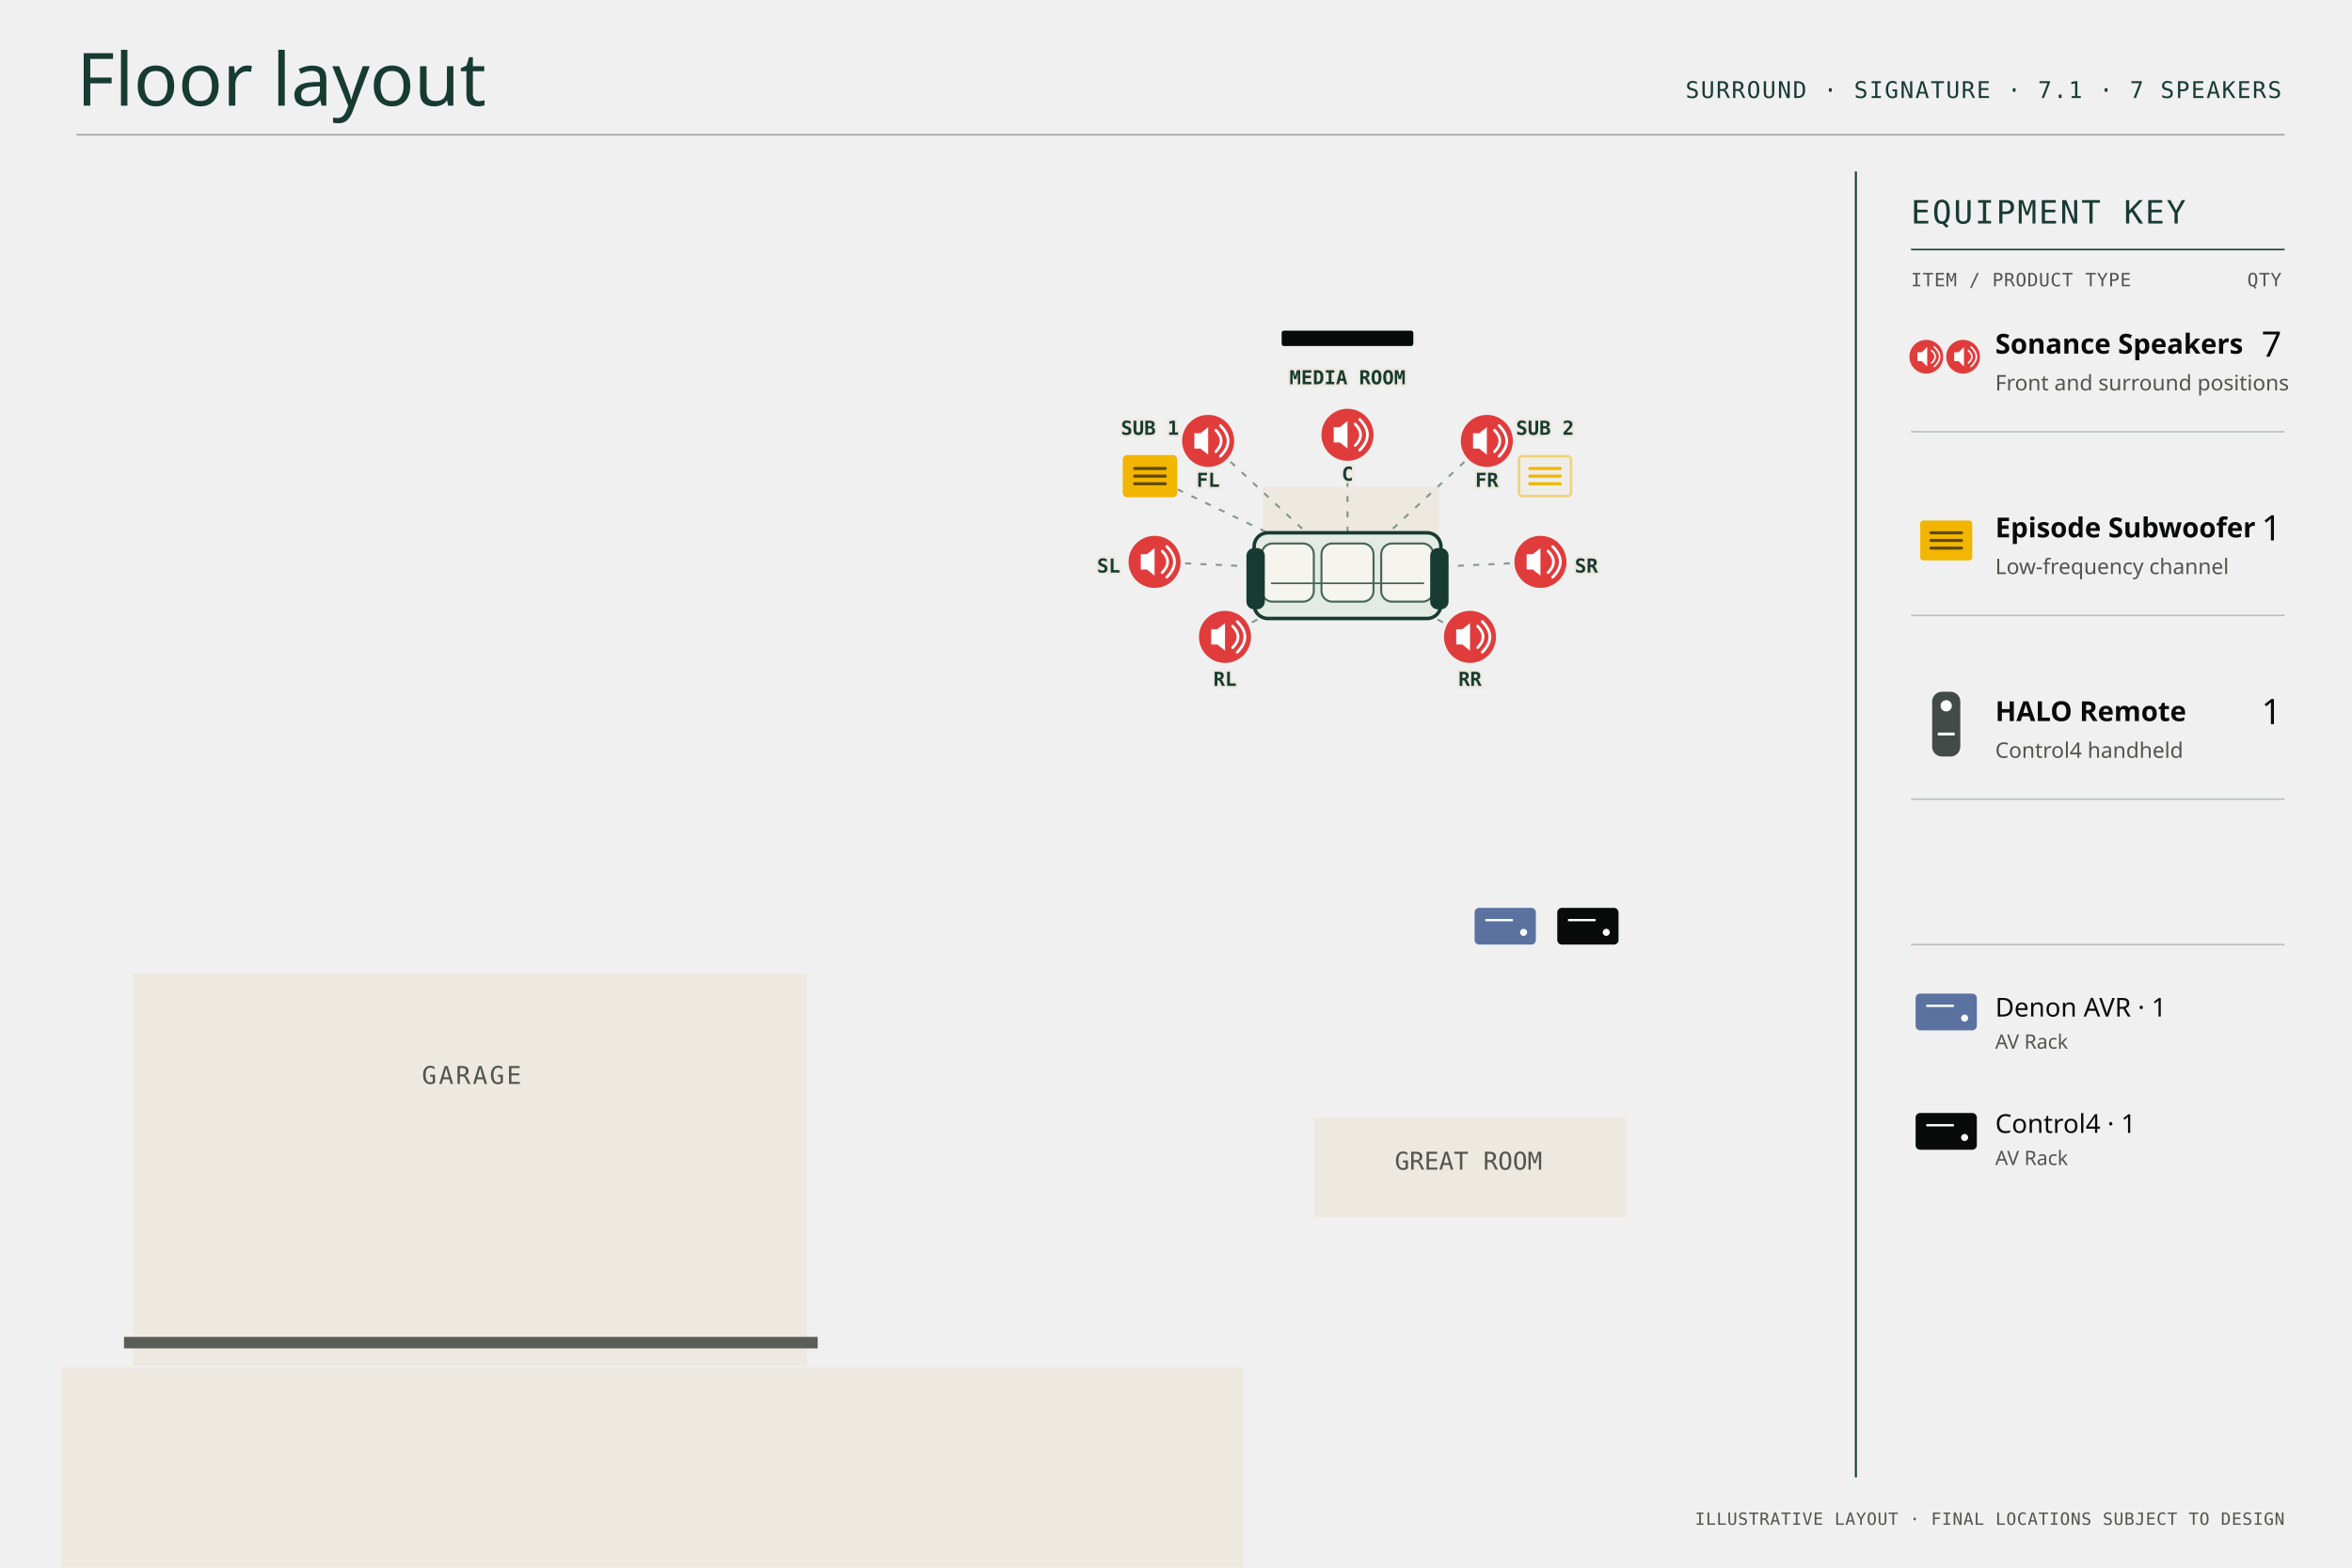
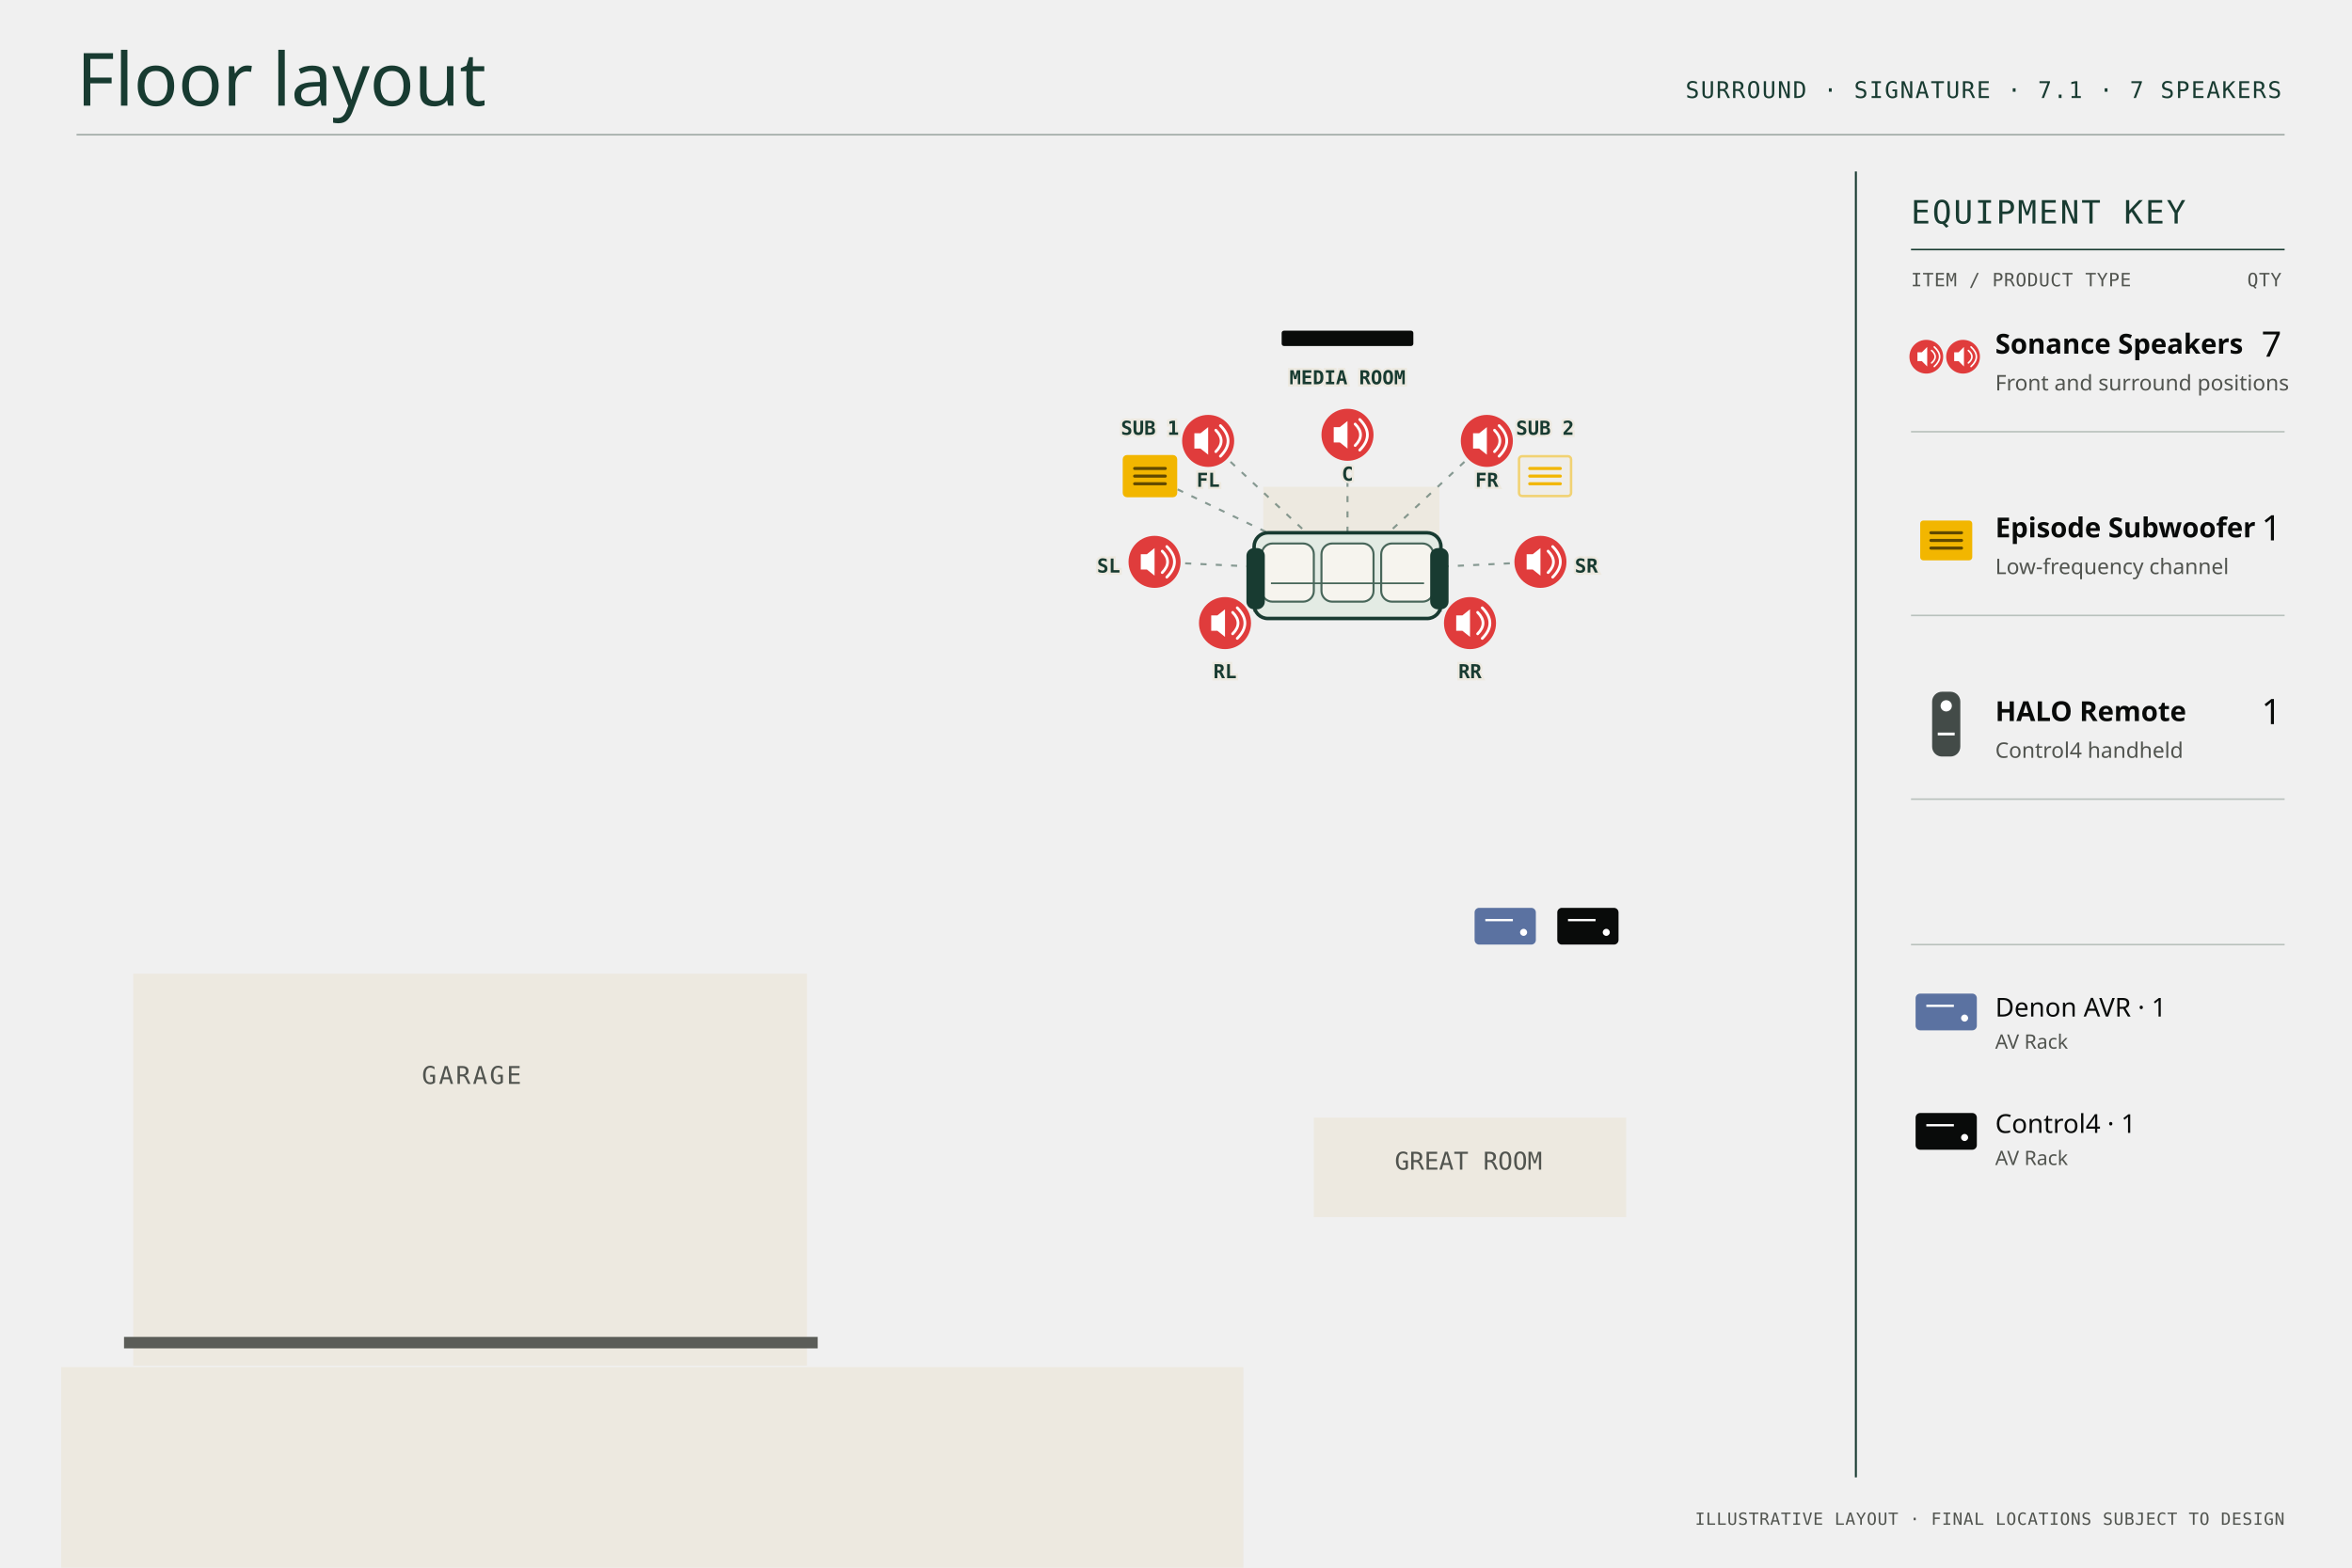
<svg xmlns="http://www.w3.org/2000/svg" viewBox="0 0 1536 1024" width="1536" height="1024" role="img" aria-label="Surround Signature floor layout and equipment key">
  <text x="50" y="69" fill="#183B31" font-family="Schibsted Grotesk,sans-serif" font-size="48">Floor layout</text>
  <text x="1490" y="64" fill="#183B31" font-family="IBM Plex Mono,monospace" font-size="15" letter-spacing=".065em" text-anchor="end">SURROUND · SIGNATURE · 7.1 · 7 SPEAKERS</text>
  <line x1="50" y1="88" x2="1492" y2="88" stroke="#9DA7A3" stroke-width="1" />
  <g data-pradera-architectural-cleanup="garage" aria-label="Open garage architectural reference">
    <rect x="87" y="636" width="440" height="256" fill="#EDE9E0" />
    <rect x="40" y="893" width="772" height="131" fill="#EDE9E0" />
    <line x1="81" y1="877" x2="534" y2="877" stroke="#5B5D58" stroke-width="7.5" />
    <text x="308" y="708" fill="#51544F" text-anchor="middle" font-family="IBM Plex Mono,monospace" font-size="16" font-weight="500" letter-spacing=".09em">GARAGE</text>
  </g>
  <g data-surround-large-room="true">
    <rect x="825" y="318" width="115" height="34" fill="#EDE9E0" />
    <rect x="858" y="730" width="204" height="65" fill="#EDE9E0" />
    <text x="959" y="764" fill="#51544F" text-anchor="middle" font-family="IBM Plex Mono,monospace" font-size="16" font-weight="500">GREAT ROOM</text>
    <rect x="837" y="216" width="86" height="10" rx="1.5" fill="#090B0A" />
    <text x="880" y="251" font-family="IBM Plex Mono,monospace" font-size="12.6" font-weight="600" fill="#183B31" stroke="#EDE9E0" stroke-width="3" paint-order="stroke" text-anchor="middle">MEDIA ROOM</text>
    <g stroke="#557267" stroke-width="1.35" stroke-dasharray="4 6" stroke-opacity=".68" fill="none" aria-hidden="true">
      <line x1="789" y1="288" x2="880" y2="373" />
      <line x1="880" y1="284" x2="880" y2="373" />
      <line x1="971" y1="288" x2="880" y2="373" />
      <line x1="754" y1="367" x2="880" y2="373" />
      <line x1="1006" y1="367" x2="880" y2="373" />
-       <line x1="800" y1="416" x2="880" y2="373" />
-       <line x1="960" y1="416" x2="880" y2="373" />
+       <line x1="800" y1="407" x2="880" y2="373" />
+       <line x1="960" y1="407" x2="880" y2="373" />
      <line x1="751" y1="311" x2="880" y2="373" />
    </g>
    <g transform="translate(789,288)" data-active="true">
      <circle r="17" fill="#E03C3C" />
      <path d="M-9 -5h4l5 -4v18l-5 -4h-4z" fill="#FFF" />
      <path d="M5 -7q7 7 0 14M8 -10q10 10 0 20" stroke="#FFF" fill="none" stroke-width="1.8" stroke-linecap="round" />
    </g>
    <g transform="translate(880,284)" data-active="true">
      <circle r="17" fill="#E03C3C" />
      <path d="M-9 -5h4l5 -4v18l-5 -4h-4z" fill="#FFF" />
      <path d="M5 -7q7 7 0 14M8 -10q10 10 0 20" stroke="#FFF" fill="none" stroke-width="1.8" stroke-linecap="round" />
    </g>
    <g transform="translate(971,288)" data-active="true">
      <circle r="17" fill="#E03C3C" />
      <path d="M-9 -5h4l5 -4v18l-5 -4h-4z" fill="#FFF" />
      <path d="M5 -7q7 7 0 14M8 -10q10 10 0 20" stroke="#FFF" fill="none" stroke-width="1.8" stroke-linecap="round" />
    </g>
    <g transform="translate(754,367)" data-active="true">
      <circle r="17" fill="#E03C3C" />
      <path d="M-9 -5h4l5 -4v18l-5 -4h-4z" fill="#FFF" />
      <path d="M5 -7q7 7 0 14M8 -10q10 10 0 20" stroke="#FFF" fill="none" stroke-width="1.8" stroke-linecap="round" />
    </g>
    <g transform="translate(1006,367)" data-active="true">
      <circle r="17" fill="#E03C3C" />
      <path d="M-9 -5h4l5 -4v18l-5 -4h-4z" fill="#FFF" />
      <path d="M5 -7q7 7 0 14M8 -10q10 10 0 20" stroke="#FFF" fill="none" stroke-width="1.8" stroke-linecap="round" />
    </g>
-     <g transform="translate(800,416)" data-active="true">
+     <g transform="translate(800,407)" data-active="true">
      <circle r="17" fill="#E03C3C" />
      <path d="M-9 -5h4l5 -4v18l-5 -4h-4z" fill="#FFF" />
      <path d="M5 -7q7 7 0 14M8 -10q10 10 0 20" stroke="#FFF" fill="none" stroke-width="1.8" stroke-linecap="round" />
    </g>
-     <g transform="translate(960,416)" data-active="true">
+     <g transform="translate(960,407)" data-active="true">
      <circle r="17" fill="#E03C3C" />
      <path d="M-9 -5h4l5 -4v18l-5 -4h-4z" fill="#FFF" />
      <path d="M5 -7q7 7 0 14M8 -10q10 10 0 20" stroke="#FFF" fill="none" stroke-width="1.8" stroke-linecap="round" />
    </g>
    <g transform="translate(751,311)" data-sub-active="true">
      <rect x="-17" y="-13" width="34" height="26" rx="2" fill="#F2B600" stroke="#F2B600" stroke-width="1.6" />
      <path d="M-10 -5H10M-10 0H10M-10 5H10" stroke="#604900" stroke-width="2" stroke-linecap="round" />
    </g>
    <g transform="translate(1009,311)" data-sub-active="false">
      <rect x="-17" y="-13" width="34" height="26" rx="2" fill="#EDE9E0" stroke="#F2B600" stroke-width="1.6" opacity=".52" />
      <path d="M-10 -5H10M-10 0H10M-10 5H10" stroke="#F2B600" stroke-width="2" stroke-linecap="round" />
    </g>
    <text x="789" y="318" font-family="IBM Plex Mono,monospace" font-size="12.6" font-weight="600" fill="#183B31" stroke="#EDE9E0" stroke-width="3" paint-order="stroke" text-anchor="middle">FL</text>
    <text x="880" y="314" font-family="IBM Plex Mono,monospace" font-size="12.6" font-weight="600" fill="#183B31" stroke="#EDE9E0" stroke-width="3" paint-order="stroke" text-anchor="middle">C</text>
    <text x="971" y="318" font-family="IBM Plex Mono,monospace" font-size="12.6" font-weight="600" fill="#183B31" stroke="#EDE9E0" stroke-width="3" paint-order="stroke" text-anchor="middle">FR</text>
    <text x="724" y="374" font-family="IBM Plex Mono,monospace" font-size="12.6" font-weight="600" fill="#183B31" stroke="#EDE9E0" stroke-width="3" paint-order="stroke" text-anchor="middle">SL</text>
    <text x="1036" y="374" font-family="IBM Plex Mono,monospace" font-size="12.6" font-weight="600" fill="#183B31" stroke="#EDE9E0" stroke-width="3" paint-order="stroke" text-anchor="middle">SR</text>
-     <text x="800" y="448" font-family="IBM Plex Mono,monospace" font-size="12.6" font-weight="600" fill="#183B31" stroke="#EDE9E0" stroke-width="3" paint-order="stroke" text-anchor="middle">RL</text>
-     <text x="960" y="448" font-family="IBM Plex Mono,monospace" font-size="12.6" font-weight="600" fill="#183B31" stroke="#EDE9E0" stroke-width="3" paint-order="stroke" text-anchor="middle">RR</text>
+     <text x="800" y="443" font-family="IBM Plex Mono,monospace" font-size="12.6" font-weight="600" fill="#183B31" stroke="#EDE9E0" stroke-width="3" paint-order="stroke" text-anchor="middle">RL</text>
+     <text x="960" y="443" font-family="IBM Plex Mono,monospace" font-size="12.6" font-weight="600" fill="#183B31" stroke="#EDE9E0" stroke-width="3" paint-order="stroke" text-anchor="middle">RR</text>
    <text x="751" y="284" font-family="IBM Plex Mono,monospace" font-size="12.6" font-weight="600" fill="#183B31" stroke="#EDE9E0" stroke-width="3" paint-order="stroke" text-anchor="middle">SUB 1</text>
    <text x="1009" y="284" font-family="IBM Plex Mono,monospace" font-size="12.6" font-weight="600" fill="#183B31" stroke="#EDE9E0" stroke-width="3" paint-order="stroke" text-anchor="middle">SUB 2</text>
    <g data-listening-position="880,373" aria-label="Centered three-seat theater sofa" transform="translate(880,373)">
      <rect x="-61" y="-25" width="122" height="56" rx="9" fill="#E3EBE4" stroke="#183B31" stroke-width="2.3" />
      <rect x="-56" y="-18" width="34" height="38" rx="7" fill="#F6F4EE" stroke="#48665A" stroke-width="1.35" />
      <rect x="-17" y="-18" width="34" height="38" rx="7" fill="#F6F4EE" stroke="#48665A" stroke-width="1.35" />
      <rect x="22" y="-18" width="34" height="38" rx="7" fill="#F6F4EE" stroke="#48665A" stroke-width="1.35" />
      <rect x="-66" y="-15" width="12" height="40" rx="5" fill="#183B31" />
      <rect x="54" y="-15" width="12" height="40" rx="5" fill="#183B31" />
      <path d="M-50 8H50" stroke="#48665A" stroke-width="1.1" />
    </g>
  </g>
  <g transform="translate(983,605)" aria-label="receiver in mechanical room">
    <rect x="-20" y="-12" width="40" height="24" rx="3" fill="#5B72A1" />
    <path d="M-13 -4H5" stroke="#FFF" stroke-width="1.5" />
    <circle cx="12" cy="4" r="2.3" fill="#FFF" />
  </g>
  <g transform="translate(1037,605)" aria-label="controller in mechanical room">
    <rect x="-20" y="-12" width="40" height="24" rx="3" fill="#090B0A" />
    <path d="M-13 -4H5" stroke="#FFF" stroke-width="1.5" />
    <circle cx="12" cy="4" r="2.3" fill="#FFF" />
  </g>
  <line x1="1212" y1="112" x2="1212" y2="965" stroke="#183B31" stroke-width="1.3" />
  <text x="1248" y="146" fill="#183B31" font-family="IBM Plex Mono,monospace" font-size="21" letter-spacing=".06em">EQUIPMENT KEY</text>
  <line x1="1248" y1="163" x2="1492" y2="163" stroke="#183B31" stroke-width="1" />
  <text x="1248" y="187" fill="#51544F" font-family="IBM Plex Mono,monospace" font-size="12" letter-spacing=".03em">ITEM / PRODUCT TYPE</text>
  <text x="1490" y="187" fill="#51544F" font-family="IBM Plex Mono,monospace" font-size="12" letter-spacing=".03em" text-anchor="end">QTY</text>
  <g transform="translate(1258,233) scale(.58)">
    <circle r="19" fill="#E03C3C" />
    <path d="M-10 -5h5l6 -6v22l-6 -6h-5z" fill="white" />
    <path d="M6 -7q8 7 0 14M9 -11q12 11 0 22" fill="none" stroke="white" stroke-width="1.8" stroke-linecap="round" />
  </g>
  <g transform="translate(1282,233) scale(.58)">
    <circle r="19" fill="#E03C3C" />
    <path d="M-10 -5h5l6 -6v22l-6 -6h-5z" fill="white" />
    <path d="M6 -7q8 7 0 14M9 -11q12 11 0 22" fill="none" stroke="white" stroke-width="1.8" stroke-linecap="round" />
  </g>
  <text x="1303" y="231" fill="#090B0A" font-family="Instrument Sans,sans-serif" font-size="18" font-weight="600">Sonance Speakers</text>
  <text x="1303" y="255" fill="#51544F" font-family="Instrument Sans,sans-serif" font-size="14">Front and surround positions</text>
  <text x="1490" y="233" fill="#090B0A" font-family="Instrument Sans,sans-serif" font-size="23" text-anchor="end">7</text>
  <line x1="1248" y1="282" x2="1492" y2="282" stroke="#B8C1BC" stroke-width="1" />
  <g transform="translate(1271,353)" aria-label="Episode subwoofer">
    <rect x="-17" y="-13" width="34" height="26" rx="2" fill="#F2B600" />
    <path d="M-10 -5H10M-10 0H10M-10 5H10" stroke="#604900" stroke-width="2" stroke-linecap="round" />
  </g>
  <text x="1303" y="351" fill="#090B0A" font-family="Instrument Sans,sans-serif" font-size="18" font-weight="600">Episode Subwoofer</text>
  <text x="1303" y="375" fill="#51544F" font-family="Instrument Sans,sans-serif" font-size="14">Low-frequency channel</text>
  <text x="1490" y="353" fill="#090B0A" font-family="Instrument Sans,sans-serif" font-size="23" text-anchor="end">1</text>
  <line x1="1248" y1="402" x2="1492" y2="402" stroke="#B8C1BC" stroke-width="1" />
  <g transform="translate(1271,473) scale(0.92)">
    <rect x="-10" y="-23" width="20" height="46" rx="7" fill="#434B48" />
    <circle cy="-13" r="4" fill="white" />
    <path d="M-6 7h12" stroke="white" stroke-width="2" />
  </g>
  <text x="1303" y="471" fill="#090B0A" font-family="Instrument Sans,sans-serif" font-size="18" font-weight="600">HALO Remote</text>
  <text x="1303" y="495" fill="#51544F" font-family="Instrument Sans,sans-serif" font-size="14">Control4 handheld</text>
  <text x="1490" y="473" fill="#090B0A" font-family="Instrument Sans,sans-serif" font-size="23" text-anchor="end">1</text>
  <line x1="1248" y1="522" x2="1492" y2="522" stroke="#B8C1BC" stroke-width="1" />
  <line x1="1248" y1="617" x2="1492" y2="617" stroke="#B8C1BC" />
  <g transform="translate(1271,661)" aria-label="receiver in mechanical room">
    <rect x="-20" y="-12" width="40" height="24" rx="3" fill="#5B72A1" />
    <path d="M-13 -4H5" stroke="#FFF" stroke-width="1.5" />
    <circle cx="12" cy="4" r="2.3" fill="#FFF" />
  </g>
  <text x="1303" y="664" fill="#090B0A" font-family="Instrument Sans,sans-serif" font-size="17">Denon AVR · 1</text>
  <text x="1303" y="685" fill="#51544F" font-family="Instrument Sans,sans-serif" font-size="13">AV Rack</text>
  <g transform="translate(1271,739)" aria-label="controller in mechanical room">
    <rect x="-20" y="-12" width="40" height="24" rx="3" fill="#090B0A" />
    <path d="M-13 -4H5" stroke="#FFF" stroke-width="1.5" />
    <circle cx="12" cy="4" r="2.3" fill="#FFF" />
  </g>
  <text x="1303" y="740" fill="#090B0A" font-family="Instrument Sans,sans-serif" font-size="17">Control4 · 1</text>
  <text x="1303" y="761" fill="#51544F" font-family="Instrument Sans,sans-serif" font-size="13">AV Rack</text>
  <text x="1492" y="996" fill="#51544F" font-family="IBM Plex Mono,monospace" font-size="11" letter-spacing=".035em" text-anchor="end">ILLUSTRATIVE LAYOUT · FINAL LOCATIONS SUBJECT TO DESIGN</text>
</svg>
